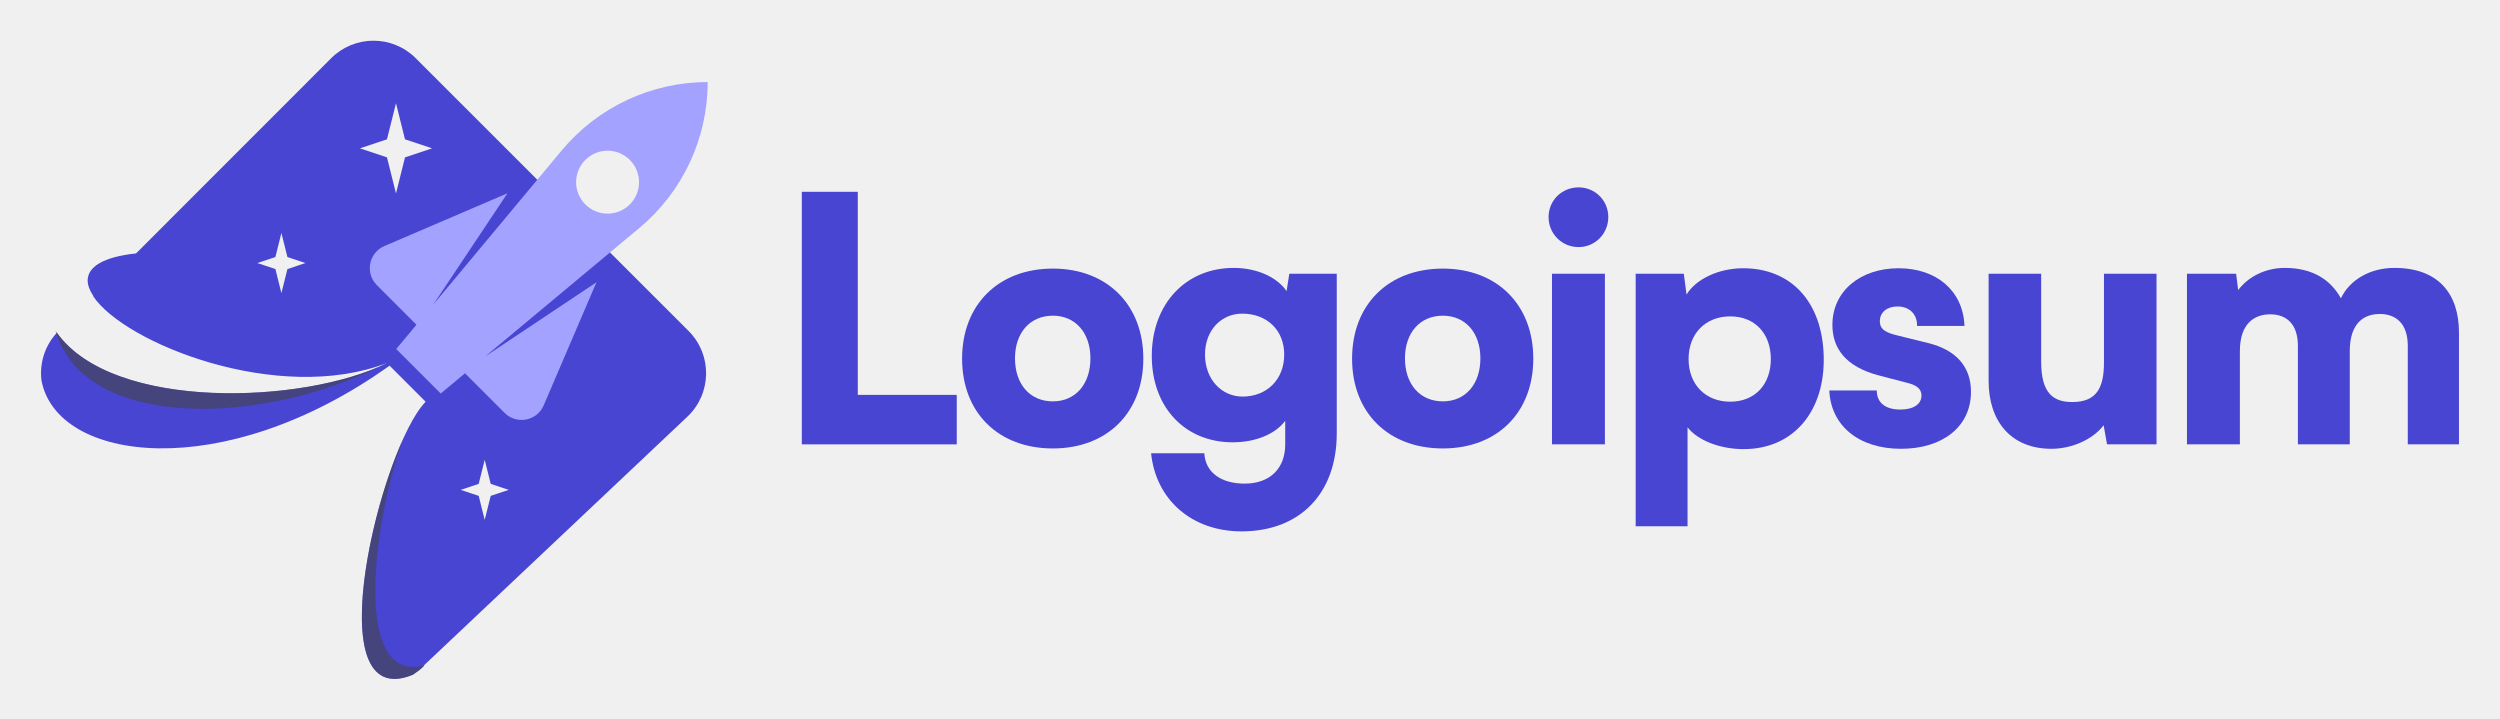
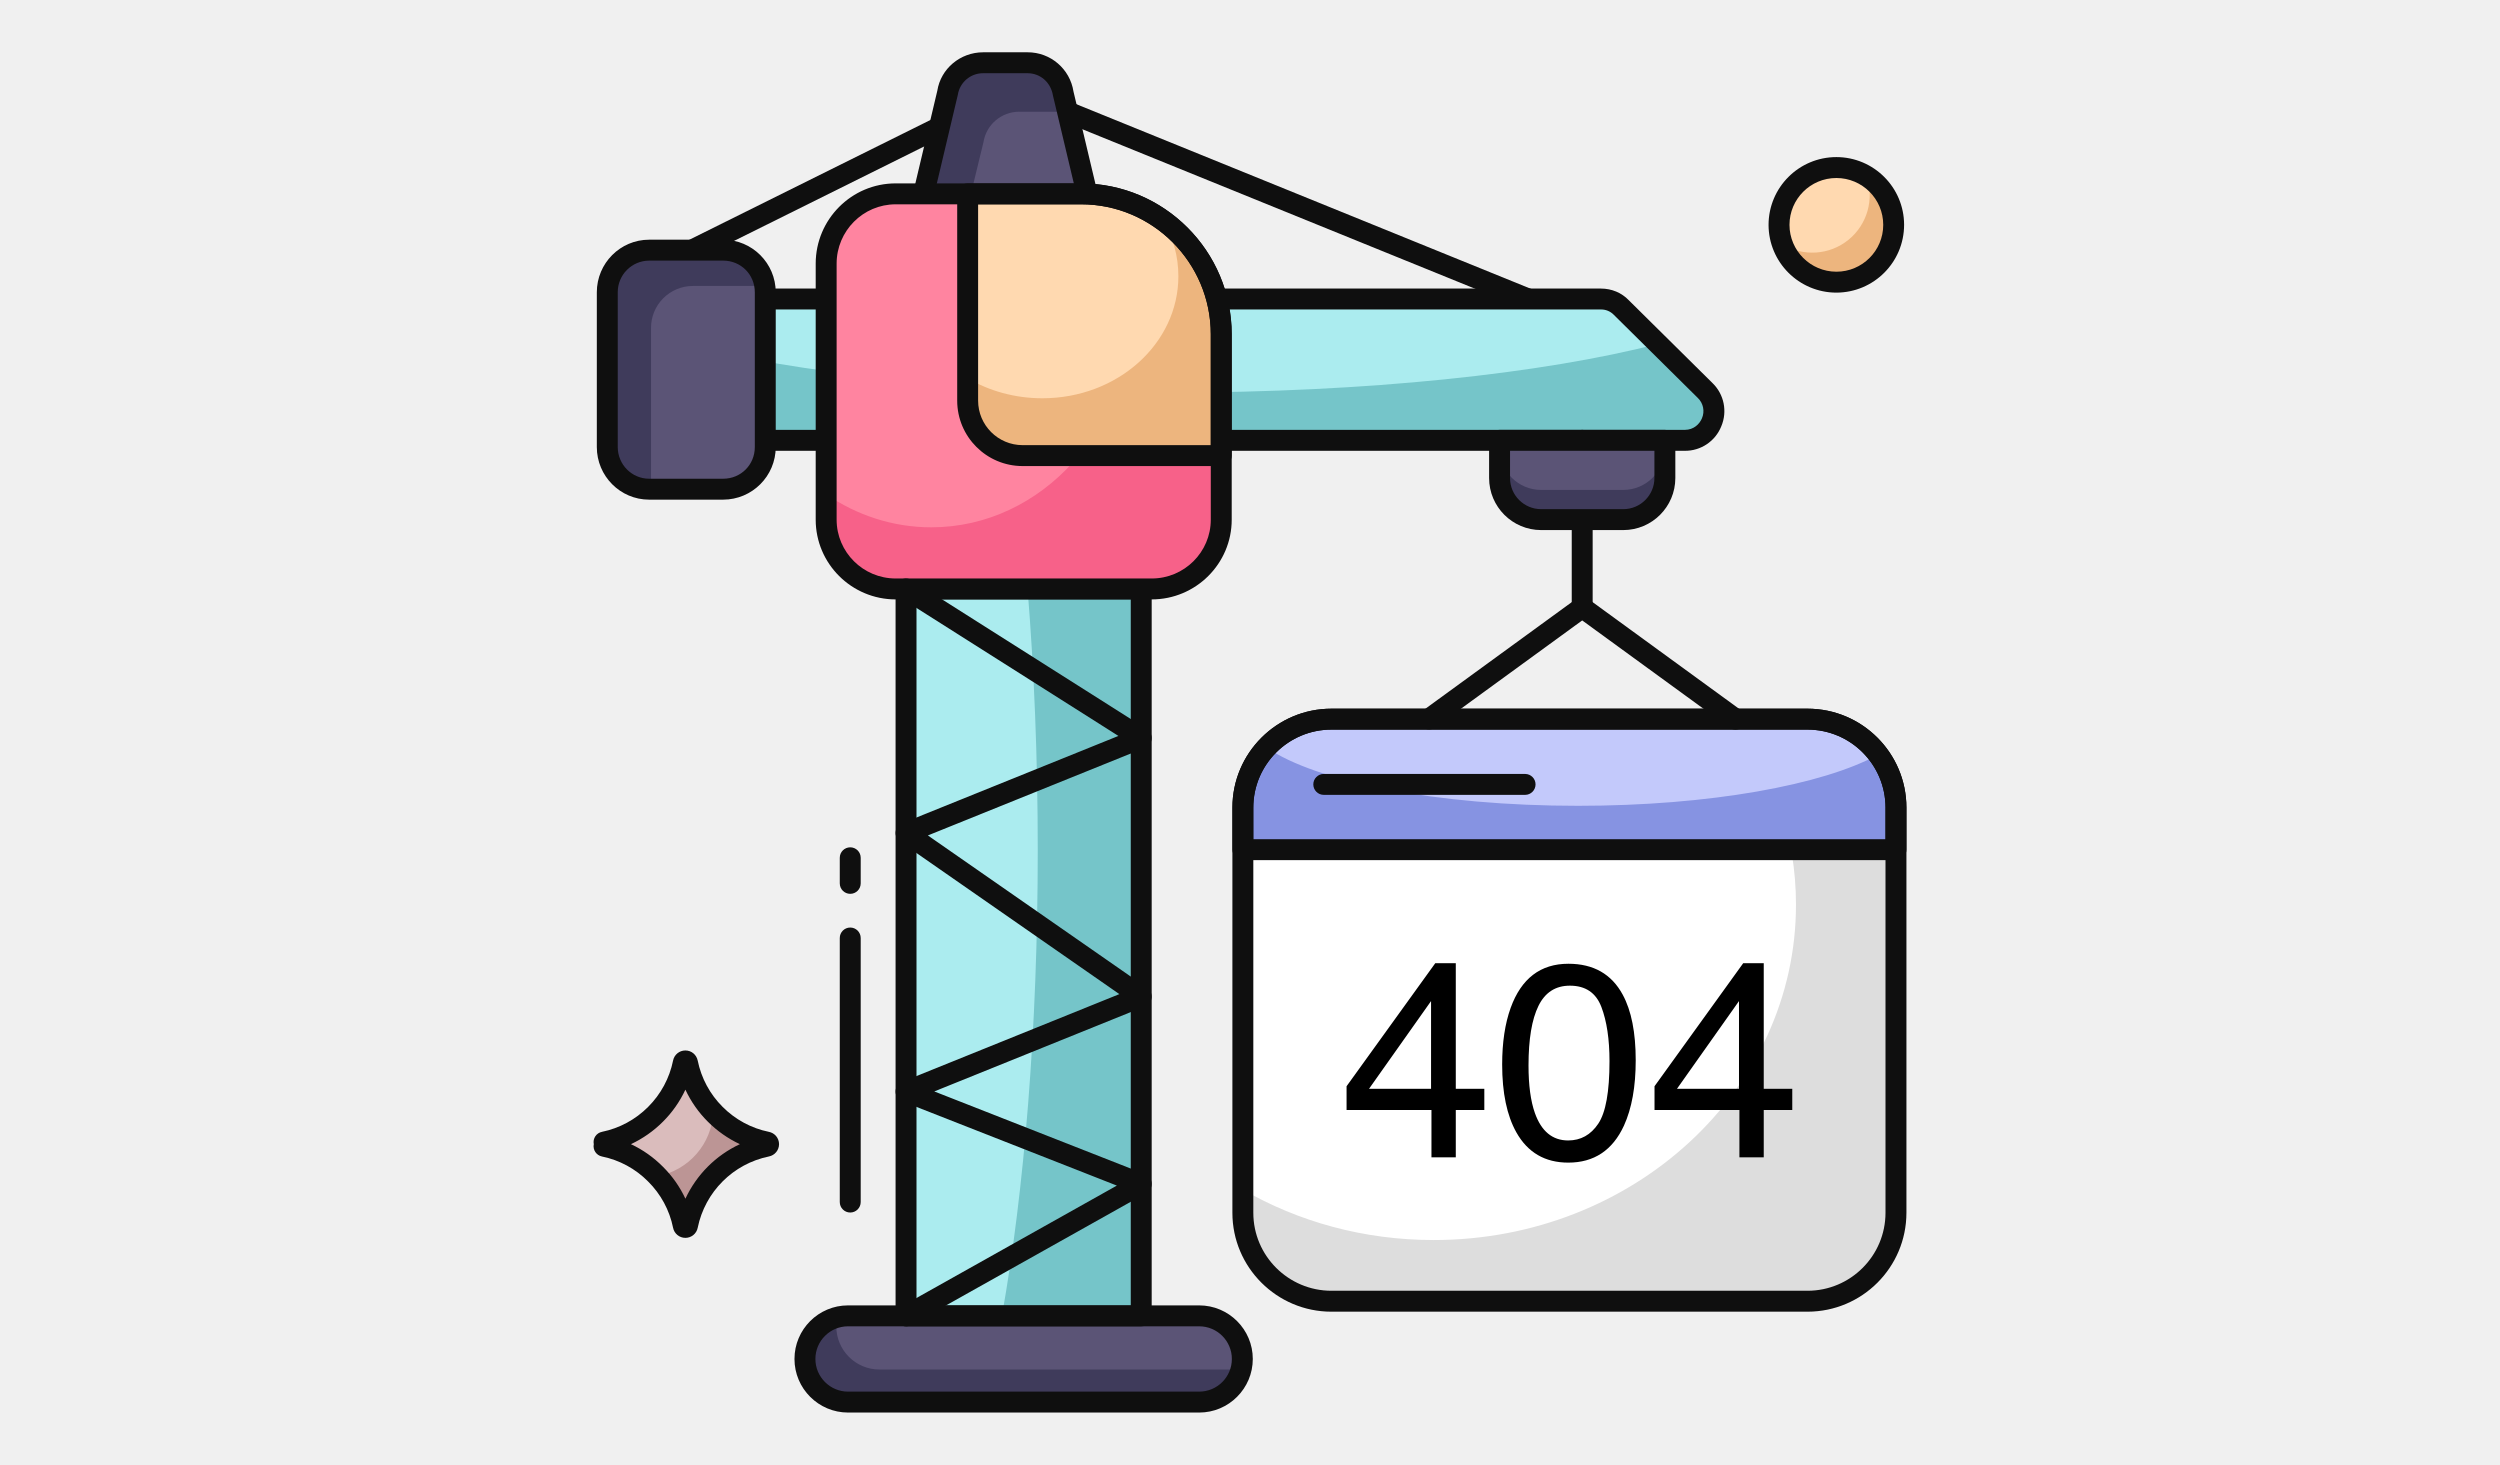
- <svg xmlns="http://www.w3.org/2000/svg" id="logo-33" width="160" height="46" viewBox="0 0 160 46" fill="none">
-   <path fill-rule="evenodd" clip-rule="evenodd" d="M26.605 3.724C25.111 2.231 22.689 2.232 21.196 3.725L8.735 16.192L8.724 16.189L8.685 16.193C8.701 16.201 8.717 16.208 8.733 16.216C6.547 16.445 5.619 17.102 5.609 17.946C5.613 18.259 5.741 18.598 5.978 18.95L5.966 18.962C7.954 21.959 17.799 25.913 24.764 23.234C19.544 25.844 7.25 26.361 3.64 21.294C2.855 22.142 2.527 23.257 2.651 24.328C3.605 29.585 14.269 31.02 24.933 23.402L27.241 25.71C24.369 28.66 20.128 45.797 26.43 43.18C26.58 43.079 26.707 42.988 26.879 42.857L27.16 42.592C27.144 42.596 27.128 42.6 27.112 42.604L43.992 26.668C45.559 25.188 45.595 22.706 44.07 21.183L26.605 3.724ZM24.766 8.917L25.343 6.61L25.92 8.917L27.651 9.494L25.92 10.071L25.343 12.379L24.766 10.071L23.036 9.494L24.766 8.917ZM17.625 16.451L18.01 14.912L18.395 16.451L19.549 16.835L18.395 17.22L18.01 18.759L17.625 17.22L16.472 16.835L17.625 16.451ZM31.021 29.428L30.637 30.966L29.483 31.351L30.637 31.735L31.021 33.274L31.406 31.735L32.56 31.351L31.406 30.966L31.021 29.428Z" class="ccustom" fill="#4845D2" />
-   <path d="M54.898 12.275H51.316V28.439H61.232V25.272H54.898V12.275Z" class="ccustom" fill="#4845D2" />
-   <path d="M61.574 22.956C61.574 26.407 63.89 28.701 67.384 28.701C70.857 28.701 73.173 26.407 73.173 22.956C73.173 19.505 70.857 17.19 67.384 17.19C63.89 17.19 61.574 19.505 61.574 22.956ZM64.96 22.934C64.96 21.296 65.921 20.204 67.384 20.204C68.826 20.204 69.787 21.296 69.787 22.934C69.787 24.595 68.826 25.687 67.384 25.687C65.921 25.687 64.96 24.595 64.96 22.934Z" class="ccustom" fill="#4845D2" />
-   <path d="M73.714 22.782C73.714 26.08 75.854 28.308 78.89 28.308C80.354 28.308 81.621 27.783 82.254 26.932V28.439C82.254 29.946 81.315 30.951 79.655 30.951C78.169 30.951 77.143 30.252 77.077 29.007H73.67C73.976 31.999 76.291 34.008 79.458 34.008C83.193 34.008 85.552 31.584 85.552 27.74V17.518H82.516L82.341 18.631C81.73 17.736 80.441 17.146 78.956 17.146C75.898 17.146 73.714 19.44 73.714 22.782ZM77.121 22.694C77.121 21.122 78.17 20.073 79.502 20.073C81.053 20.073 82.189 21.1 82.189 22.694C82.189 24.289 81.075 25.381 79.524 25.381C78.191 25.381 77.121 24.289 77.121 22.694Z" class="ccustom" fill="#4845D2" />
-   <path d="M86.533 22.956C86.533 26.407 88.848 28.701 92.343 28.701C95.816 28.701 98.131 26.407 98.131 22.956C98.131 19.505 95.816 17.19 92.343 17.19C88.848 17.19 86.533 19.505 86.533 22.956ZM89.918 22.934C89.918 21.296 90.879 20.204 92.343 20.204C93.784 20.204 94.745 21.296 94.745 22.934C94.745 24.595 93.784 25.687 92.343 25.687C90.879 25.687 89.918 24.595 89.918 22.934Z" class="ccustom" fill="#4845D2" />
-   <path d="M101.031 15.814C102.079 15.814 102.931 14.962 102.931 13.892C102.931 12.822 102.079 11.992 101.031 11.992C99.961 11.992 99.109 12.822 99.109 13.892C99.109 14.962 99.961 15.814 101.031 15.814ZM99.327 28.439H102.713V17.518H99.327V28.439Z" class="ccustom" fill="#4845D2" />
-   <path d="M104.683 33.681H108.003V27.347C108.637 28.177 110.078 28.744 111.586 28.744C114.84 28.744 116.806 26.255 116.718 22.803C116.631 19.287 114.6 17.168 111.564 17.168C110.013 17.168 108.55 17.845 107.938 18.85L107.763 17.518H104.683V33.681ZM108.069 22.978C108.069 21.34 109.161 20.248 110.734 20.248C112.328 20.248 113.333 21.362 113.333 22.978C113.333 24.595 112.328 25.708 110.734 25.708C109.161 25.708 108.069 24.616 108.069 22.978Z" class="ccustom" fill="#4845D2" />
-   <path d="M117.077 24.988C117.164 27.194 118.912 28.723 121.664 28.723C124.307 28.723 126.142 27.325 126.142 25.075C126.142 23.459 125.18 22.388 123.389 21.952L121.445 21.471C120.746 21.296 120.31 21.122 120.31 20.554C120.31 19.986 120.768 19.614 121.445 19.614C122.21 19.614 122.712 20.117 122.69 20.86H125.727C125.639 18.588 123.914 17.168 121.511 17.168C119.086 17.168 117.274 18.61 117.274 20.794C117.274 22.257 118.082 23.459 120.244 24.027L122.166 24.529C122.734 24.682 122.974 24.944 122.974 25.315C122.974 25.861 122.472 26.211 121.62 26.211C120.637 26.211 120.113 25.752 120.113 24.988H117.077Z" class="ccustom" fill="#4845D2" />
-   <path d="M131.29 28.723C132.623 28.723 133.955 28.111 134.632 27.215L134.851 28.439H138.018V17.518H134.654V23.197C134.654 24.835 134.173 25.73 132.623 25.73C131.421 25.73 130.635 25.184 130.635 23.153V17.518H127.271V24.376C127.271 26.975 128.713 28.723 131.29 28.723Z" class="ccustom" fill="#4845D2" />
-   <path d="M143.352 28.439V22.476C143.352 20.641 144.335 20.117 145.296 20.117C146.366 20.117 147.065 20.772 147.065 22.126V28.439H150.385V22.476C150.385 20.619 151.346 20.095 152.307 20.095C153.377 20.095 154.098 20.75 154.098 22.126V28.439H157.375V21.296C157.375 18.806 156.064 17.146 153.246 17.146C151.674 17.146 150.385 17.911 149.817 19.09C149.162 17.911 148.026 17.146 146.213 17.146C145.012 17.146 143.898 17.692 143.243 18.566L143.112 17.518H139.966V28.439H143.352Z" class="ccustom" fill="#4845D2" />
-   <path fill-rule="evenodd" clip-rule="evenodd" d="M45.292 5.251C41.683 5.251 38.261 6.854 35.95 9.626L27.732 19.489L32.477 12.37L24.599 15.747C23.599 16.175 23.348 17.479 24.118 18.249L26.653 20.784L25.358 22.337L28.206 25.185L29.759 23.89L32.294 26.425C33.064 27.195 34.368 26.944 34.796 25.944L38.173 18.066L31.054 22.812L40.917 14.592C43.689 12.282 45.292 8.86 45.292 5.251ZM37.461 13.082C38.247 13.869 39.522 13.869 40.309 13.082C41.095 12.296 41.095 11.021 40.309 10.235C39.522 9.448 38.247 9.448 37.461 10.235C36.675 11.021 36.675 12.296 37.461 13.082Z" class="ccompli2" fill="#A3A2FF" />
-   <path opacity="0.6" d="M3.548 21.161C5.433 27.621 16.897 27.284 24.761 23.235C19.495 25.866 7.037 26.369 3.548 21.161Z" fill="#424242" />
-   <path opacity="0.6" d="M26.43 43.18C21.119 45.385 23.296 33.565 25.83 28.024C23.983 32.949 22.405 43.804 27.16 42.592L26.879 42.857C26.707 42.988 26.58 43.079 26.43 43.18Z" fill="#424242" />
+ <svg xmlns="http://www.w3.org/2000/svg" version="1.1" width="512" height="300" x="0" y="0" viewBox="0 0 105 105" style="enable-background:new 0 0 512 512" xml:space="preserve" class="">
+   <g>
+     <path fill="#abecef" d="M44.702 94.319H27.844V42.215h16.858z" opacity="1" data-original="#abecef" />
+     <path fill="#75c5c9" d="M44.706 42.218v52.098h-9.99c1.6-8.93 2.57-20.608 2.57-33.374 0-6.616-.26-12.936-.73-18.724z" opacity="1" data-original="#75c5c9" />
+     <path fill="#5b5476" d="M20.598 97.41a3.094 3.094 0 0 0 3.09 3.092h25.17a3.094 3.094 0 0 0 3.092-3.091 3.083 3.083 0 0 0-3.091-3.091h-25.17a3.083 3.083 0 0 0-3.091 3.09z" opacity="1" data-original="#5b5476" />
+     <path fill="#3f3b5b" d="M51.876 98.067a3.09 3.09 0 0 1-3.02 2.44h-25.17a3.1 3.1 0 0 1-3.09-3.1c0-1.44.98-2.65 2.32-2.99-.05.21-.07.43-.07.66 0 1.7 1.38 3.09 3.09 3.09h25.17c.27 0 .53-.03.77-.1z" opacity="1" data-original="#3f3b5b" />
+     <path fill="#0f0f0f" d="M23.845 64.07a.75.75 0 0 1-.75-.75v-1.834a.75.75 0 0 1 1.5 0v1.834a.75.75 0 0 1-.75.75zM23.845 86.914a.75.75 0 0 1-.75-.75V67.236a.75.75 0 0 1 1.5 0v18.928a.75.75 0 0 1-.75.75zM44.703 95.07H27.845a.75.75 0 0 1-.75-.75V42.216a.75.75 0 0 1 .75-.75h16.858a.75.75 0 0 1 .75.75V94.32a.75.75 0 0 1-.75.75zm-16.108-1.5h15.358V42.966H28.595z" opacity="1" data-original="#0f0f0f" class="" />
+     <path fill="#0f0f0f" d="M48.859 101.252h-25.17c-2.118 0-3.841-1.723-3.841-3.841s1.723-3.841 3.84-3.841h25.17c2.118 0 3.842 1.723 3.842 3.84s-1.724 3.842-3.841 3.842zm-25.17-6.182c-1.291 0-2.341 1.05-2.341 2.34s1.05 2.342 2.34 2.342h25.17c1.291 0 2.342-1.05 2.342-2.341s-1.05-2.341-2.341-2.341zM72.438 22.183a.746.746 0 0 1-.282-.055L35.612 7.285 12.83 18.602a.75.75 0 0 1-.667-1.343L35.248 5.79a.748.748 0 0 1 .616-.023l36.857 14.97a.75.75 0 0 1-.283 1.445z" opacity="1" data-original="#0f0f0f" class="" />
+     <path fill="#abecef" d="M13.728 23.51v5.977c0 1.153.944 2.076 2.097 2.076h67.839c1.846 0 2.79-2.244 1.468-3.566l-6.019-5.956c-.378-.398-.902-.608-1.468-.608h-61.82a2.086 2.086 0 0 0-2.097 2.076z" opacity="1" data-original="#abecef" />
+     <path fill="#75c5c9" d="M83.666 31.558h-67.84c-1.15 0-2.1-.92-2.1-2.07v-4.38c8.23 1.86 20 3.03 33.06 3.03 14.11 0 26.7-1.36 34.97-3.49l3.38 3.35c1.32 1.32.37 3.56-1.47 3.56z" opacity="1" data-original="#75c5c9" />
+     <path fill="#0f0f0f" d="M83.664 32.313H15.825c-1.57 0-2.847-1.268-2.847-2.827V23.51c0-1.558 1.277-2.826 2.847-2.826h61.82c.783 0 1.497.3 2.012.842l6.003 5.94a2.796 2.796 0 0 1 .62 3.096 2.789 2.789 0 0 1-2.616 1.752zm-67.839-10.13c-.743 0-1.347.595-1.347 1.326v5.977c0 .732.604 1.327 1.347 1.327h67.839c.654 0 1.064-.427 1.23-.826a1.302 1.302 0 0 0-.292-1.46l-6.016-5.953a1.266 1.266 0 0 0-.941-.391h-61.82z" opacity="1" data-original="#0f0f0f" class="" />
+     <path fill="#5b5476" d="M6.43 20.95v11.095a3.003 3.003 0 0 0 3 3.02h5.305a3.008 3.008 0 0 0 3.02-3.02V20.951a3.008 3.008 0 0 0-3.02-3.02H9.429c-1.656 0-2.999 1.342-2.999 3.02z" opacity="1" data-original="#5b5476" />
+     <path fill="#3f3b5b" d="M17.716 20.498h-5.15a3 3 0 0 0-3 3.02v11.09c0 .16.01.31.04.46h-.18c-1.65 0-3-1.34-3-3.02v-11.1c0-1.68 1.35-3.02 3-3.02h5.31c1.53 0 2.77 1.11 2.98 2.57z" opacity="1" data-original="#3f3b5b" />
+     <path fill="#5b5476" d="M38.516 17.928h-7.11c-1.59 0-2.8-1.42-2.55-2.99l1.96-8.26a2.59 2.59 0 0 1 2.56-2.18h3.18c1.27 0 2.35.92 2.55 2.18l1.96 8.26c.25 1.57-.96 2.99-2.55 2.99z" opacity="1" data-original="#5b5476" />
+     <path fill="#3f3b5b" d="M39.316 8.018c-.06-.01-.12-.01-.18-.01h-3.18c-1.27 0-2.36.92-2.56 2.18l-1.88 7.74h-.11c-1.59 0-2.8-1.42-2.55-2.99l1.96-8.26a2.59 2.59 0 0 1 2.56-2.18h3.18c1.27 0 2.35.92 2.55 2.18z" opacity="1" data-original="#3f3b5b" />
+     <path fill="#0f0f0f" d="M14.735 35.815H9.43c-2.068 0-3.75-1.691-3.75-3.77V20.951c0-2.08 1.682-3.77 3.75-3.77h5.305a3.774 3.774 0 0 1 3.77 3.77v11.094a3.775 3.775 0 0 1-3.77 3.77zM9.43 18.681a2.262 2.262 0 0 0-2.25 2.27v11.094c0 1.252 1.01 2.27 2.25 2.27h5.305c1.273 0 2.27-.997 2.27-2.27V20.951c0-1.273-.997-2.27-2.27-2.27zM38.516 18.678h-7.11a3.328 3.328 0 0 1-3.29-3.858l1.97-8.315c.248-1.574 1.636-2.757 3.29-2.757h3.18a3.319 3.319 0 0 1 3.291 2.812l1.95 8.205c.164 1.021-.112 2.001-.746 2.744a3.328 3.328 0 0 1-2.535 1.169zm-5.14-13.43a1.83 1.83 0 0 0-1.819 1.547l-1.97 8.316c-.075.477.077 1.016.426 1.425.348.408.856.642 1.393.642h7.11a1.83 1.83 0 0 0 1.81-2.122l-1.95-8.205c-.153-.952-.914-1.603-1.82-1.603h-3.18zM76.312 44.294a.75.75 0 0 1-.75-.75V31.563a.75.75 0 0 1 1.5 0v11.981a.75.75 0 0 1-.75.75z" opacity="1" data-original="#0f0f0f" class="" />
+     <path fill="#ff84a0" d="M50.44 23.98v13.271c0 2.736-2.23 4.965-4.985 4.965H27.102c-2.736 0-4.984-2.229-4.984-4.965V18.898c0-2.756 2.248-5.003 4.984-5.003h13.29c5.552 0 10.047 4.515 10.047 10.085z" opacity="1" data-original="#ff84a0" />
+     <path fill="#f76189" d="M50.436 23.978v13.27c0 2.74-2.23 4.97-4.98 4.97h-18.35c-2.74 0-4.99-2.23-4.99-4.97v-1.82c2.19 1.5 4.78 2.37 7.54 2.37 7.94 0 14.38-7.14 14.38-15.94 0-2.83-.67-5.49-1.85-7.8 4.69.85 8.25 4.96 8.25 9.92z" opacity="1" data-original="#f76189" />
+     <path fill="#ffd9b0" d="M50.44 23.941v8.717H36.2a3.938 3.938 0 0 1-3.938-3.938V13.895h8.13c5.55 0 10.047 4.498 10.047 10.046z" opacity="1" data-original="#ffd9b0" />
+     <path fill="#edb57e" d="M50.436 23.938v8.72h-14.24c-2.17 0-3.93-1.76-3.93-3.94v-1.6c1.53.9 3.37 1.43 5.35 1.43 5.39 0 9.75-3.92 9.75-8.75 0-1.44-.39-2.8-1.07-3.99 2.51 1.83 4.14 4.79 4.14 8.13z" opacity="1" data-original="#edb57e" />
+     <path fill="#0f0f0f" d="M45.455 42.966H27.102c-3.161 0-5.733-2.564-5.733-5.715V18.898c0-3.172 2.572-5.753 5.733-5.753h13.29c5.954 0 10.797 4.86 10.797 10.835v13.271c0 3.151-2.572 5.715-5.734 5.715zM27.102 14.645c-2.334 0-4.233 1.908-4.233 4.253v18.353c0 2.324 1.899 4.215 4.233 4.215h18.353c2.335 0 4.234-1.89 4.234-4.215v-13.27c0-5.148-4.17-9.336-9.296-9.336h-13.29z" opacity="1" data-original="#0f0f0f" class="" />
+     <path fill="#0f0f0f" d="M50.44 33.408H36.2a4.693 4.693 0 0 1-4.688-4.688V13.895a.75.75 0 0 1 .75-.75h8.13c5.954 0 10.797 4.843 10.797 10.796v8.717a.75.75 0 0 1-.75.75zM33.011 14.645V28.72a3.192 3.192 0 0 0 3.189 3.188h13.488v-7.967c0-5.126-4.17-9.296-9.296-9.296h-7.38z" opacity="1" data-original="#0f0f0f" class="" />
+     <path fill="#5b5476" d="M70.388 31.563v2.705a2.99 2.99 0 0 0 2.978 2.978h5.894a2.99 2.99 0 0 0 2.978-2.978v-2.705z" opacity="1" data-original="#5b5476" />
+     <path fill="#3f3b5b" d="M82.236 32.148v2.12c0 1.64-1.34 2.98-2.98 2.98h-5.89c-1.64 0-2.98-1.34-2.98-2.98v-2.12c0 1.63 1.34 2.97 2.98 2.97h5.89c1.64 0 2.98-1.34 2.98-2.97z" opacity="1" data-original="#3f3b5b" />
+     <path fill="#0f0f0f" d="M79.26 37.996h-5.893a3.732 3.732 0 0 1-3.728-3.728v-2.705a.75.75 0 0 1 .75-.75h11.849a.75.75 0 0 1 .75.75v2.705a3.732 3.732 0 0 1-3.728 3.728zm-8.121-5.683v1.955c0 1.229 1 2.228 2.228 2.228h5.893c1.228 0 2.228-1 2.228-2.228v-1.955zM27.845 95.07a.75.75 0 0 1-.367-1.404l15.478-8.683-15.385-6.041a.75.75 0 0 1-.007-1.394l15.572-6.29-15.72-10.933a.75.75 0 0 1 .148-1.311l15.504-6.262-15.625-9.903a.75.75 0 0 1 .803-1.267l16.858 10.685a.75.75 0 0 1-.12 1.329L29.41 59.885l15.72 10.934a.75.75 0 0 1-.147 1.311L29.87 78.234l15.106 5.931a.749.749 0 0 1 .093 1.352L28.21 94.974a.744.744 0 0 1-.366.096z" opacity="1" data-original="#0f0f0f" class="" />
+     <path fill="#dabcbc" d="M6.197 81.865a7.277 7.277 0 0 0 3.694-1.996 7.267 7.267 0 0 0 1.99-3.694.15.15 0 0 1 .296 0 7.268 7.268 0 0 0 1.99 3.694 7.277 7.277 0 0 0 3.693 1.996.15.15 0 0 1 0 .297 7.332 7.332 0 0 0-5.683 5.69.15.15 0 0 1-.297 0 7.226 7.226 0 0 0-1.996-3.694 7.23 7.23 0 0 0-3.687-1.996" opacity="1" data-original="#dabcbc" />
+     <path fill="#bc9595" d="M17.863 82.159a7.328 7.328 0 0 0-5.687 5.697.152.152 0 0 1-.298 0 7.183 7.183 0 0 0-1.848-3.551 4.877 4.877 0 0 0 3.994-4.6c.038.057.096.115.144.163a7.247 7.247 0 0 0 3.695 1.992c.164.039.164.27 0 .299z" opacity="1" data-original="#bc9595" />
+     <path fill="#0f0f0f" d="M12.029 88.73h-.001a.897.897 0 0 1-.882-.726 6.47 6.47 0 0 0-1.79-3.314 6.46 6.46 0 0 0-3.308-1.793.75.75 0 0 1-.586-.883.75.75 0 0 1 .586-.884 6.512 6.512 0 0 0 3.313-1.791 6.506 6.506 0 0 0 1.784-3.313.898.898 0 0 1 .883-.729c.431 0 .794.298.883.724a6.503 6.503 0 0 0 1.786 3.318 6.51 6.51 0 0 0 3.313 1.791.899.899 0 0 1 .004 1.766 6.557 6.557 0 0 0-5.102 5.108.898.898 0 0 1-.883.726zm-3.905-6.716c.846.395 1.621.94 2.292 1.616a7.968 7.968 0 0 1 1.614 2.293 8.055 8.055 0 0 1 3.904-3.909 8.1 8.1 0 0 1-2.298-1.614 8.026 8.026 0 0 1-1.607-2.293 8.041 8.041 0 0 1-1.607 2.293 8.087 8.087 0 0 1-2.298 1.614z" opacity="1" data-original="#0f0f0f" class="" />
+     <path fill="#ffd9b0" d="M98.636 16.114a4.107 4.107 0 1 1-8.216 0 4.107 4.107 0 0 1 4.112-4.104 4.106 4.106 0 0 1 4.104 4.104z" opacity="1" data-original="#ffd9b0" />
+     <path fill="#edb57e" d="M98.636 16.112a4.113 4.113 0 0 1-4.103 4.114 4.126 4.126 0 0 1-3.871-2.717 4.116 4.116 0 0 0 6.025-4.88 4.092 4.092 0 0 1 1.95 3.483z" opacity="1" data-original="#edb57e" />
+     <path fill="#0f0f0f" d="M94.532 20.976a4.867 4.867 0 0 1-4.862-4.862 4.864 4.864 0 0 1 4.862-4.854 4.86 4.86 0 0 1 4.854 4.854 4.864 4.864 0 0 1-4.854 4.862zm0-8.216a3.362 3.362 0 0 0-3.362 3.354 3.366 3.366 0 0 0 3.362 3.362 3.358 3.358 0 0 0 0-6.716z" opacity="1" data-original="#0f0f0f" class="" />
+     <path fill="#ffffff" d="M98.803 57.886v29.048a6.34 6.34 0 0 1-6.338 6.338H58.338c-3.505 0-6.35-2.844-6.35-6.338V57.886a6.342 6.342 0 0 1 6.35-6.338h34.127a6.333 6.333 0 0 1 6.338 6.338z" opacity="1" data-original="#ffffff" />
+     <path fill="#dddddd" d="M98.803 57.886v29.048a6.34 6.34 0 0 1-6.338 6.338H58.338c-3.505 0-6.35-2.844-6.35-6.338v-1.658c3.968 2.287 8.648 3.61 13.675 3.61 14.345 0 25.973-10.767 25.973-24.042 0-4.911-1.595-9.487-4.334-13.296h5.163a6.333 6.333 0 0 1 6.338 6.338z" opacity="1" data-original="#dddddd" class="" />
+     <path fill="#c3c9fb" d="M98.803 60.905v-3.019a6.333 6.333 0 0 0-6.338-6.338H58.338a6.342 6.342 0 0 0-6.35 6.338v3.019z" opacity="1" data-original="#c3c9fb" />
+     <path fill="#8693e2" d="M98.803 57.886v3.023H51.99v-3.023c0-1.658.64-3.18 1.7-4.302 3.536 2.456 12.194 4.176 22.32 4.176 9.435 0 17.59-1.5 21.524-3.673a6.266 6.266 0 0 1 1.27 3.8z" opacity="1" data-original="#8693e2" />
+     <path fill="#0f0f0f" d="M92.465 94.022H58.338c-3.915 0-7.1-3.18-7.1-7.088V57.886c0-3.908 3.185-7.088 7.1-7.088h34.127a7.096 7.096 0 0 1 7.088 7.088v29.048a7.096 7.096 0 0 1-7.088 7.088zM58.338 52.298c-3.088 0-5.6 2.507-5.6 5.588v29.048c0 3.081 2.512 5.588 5.6 5.588h34.127a5.595 5.595 0 0 0 5.588-5.588V57.886a5.595 5.595 0 0 0-5.588-5.588z" opacity="1" data-original="#0f0f0f" class="" />
+     <path fill="#0f0f0f" d="M98.803 61.655H51.99a.75.75 0 0 1-.75-.75v-3.019c0-3.908 3.184-7.088 7.099-7.088h34.127a7.096 7.096 0 0 1 7.088 7.088v3.019a.75.75 0 0 1-.75.75zm-46.064-1.5h45.314v-2.269a5.595 5.595 0 0 0-5.588-5.588H58.338c-3.088 0-5.6 2.507-5.6 5.588z" opacity="1" data-original="#0f0f0f" class="" />
+     <path fill="#0f0f0f" d="M72.218 56.976h-14.43a.75.75 0 0 1 0-1.5h14.43a.75.75 0 0 1 0 1.5zM87.303 52.298a.745.745 0 0 1-.441-.144l-10.55-7.682-10.551 7.682a.75.75 0 0 1-.883-1.212l10.992-8.004a.749.749 0 0 1 .883 0l10.991 8.004a.75.75 0 0 1-.441 1.356z" opacity="1" data-original="#0f0f0f" class="" />
+     <path d="M65.507 82.959v-3.392h-6.085v-1.705l6.357-8.818h1.472v9.002h2.045v1.521h-2.045v3.392zm-.029-4.913v-6.289l-4.448 6.29zM79.218 71.302c.62 1.143.93 2.71.93 4.7 0 1.886-.28 3.446-.842 4.68-.814 1.77-2.145 2.655-3.992 2.655-1.667 0-2.908-.723-3.722-2.17-.678-1.209-1.017-2.83-1.017-4.865 0-1.576.203-2.93.61-4.06.763-2.106 2.142-3.16 4.138-3.16 1.796 0 3.095.74 3.895 2.22zm-1.754 9.244c.537-.8.805-2.293.805-4.477 0-1.576-.194-2.873-.582-3.89-.387-1.018-1.14-1.526-2.257-1.526-1.028 0-1.778.483-2.253 1.448-.475.966-.713 2.389-.713 4.269 0 1.414.152 2.551.456 3.41.465 1.312 1.26 1.968 2.384 1.968.904 0 1.624-.4 2.16-1.202zM87.581 82.959v-3.392h-6.085v-1.705l6.356-8.818h1.473v9.002h2.045v1.521h-2.045v3.392zm-.03-4.913v-6.289l-4.447 6.29z" fill="#000000" opacity="1" data-original="#000000" />
+   </g>
</svg>
